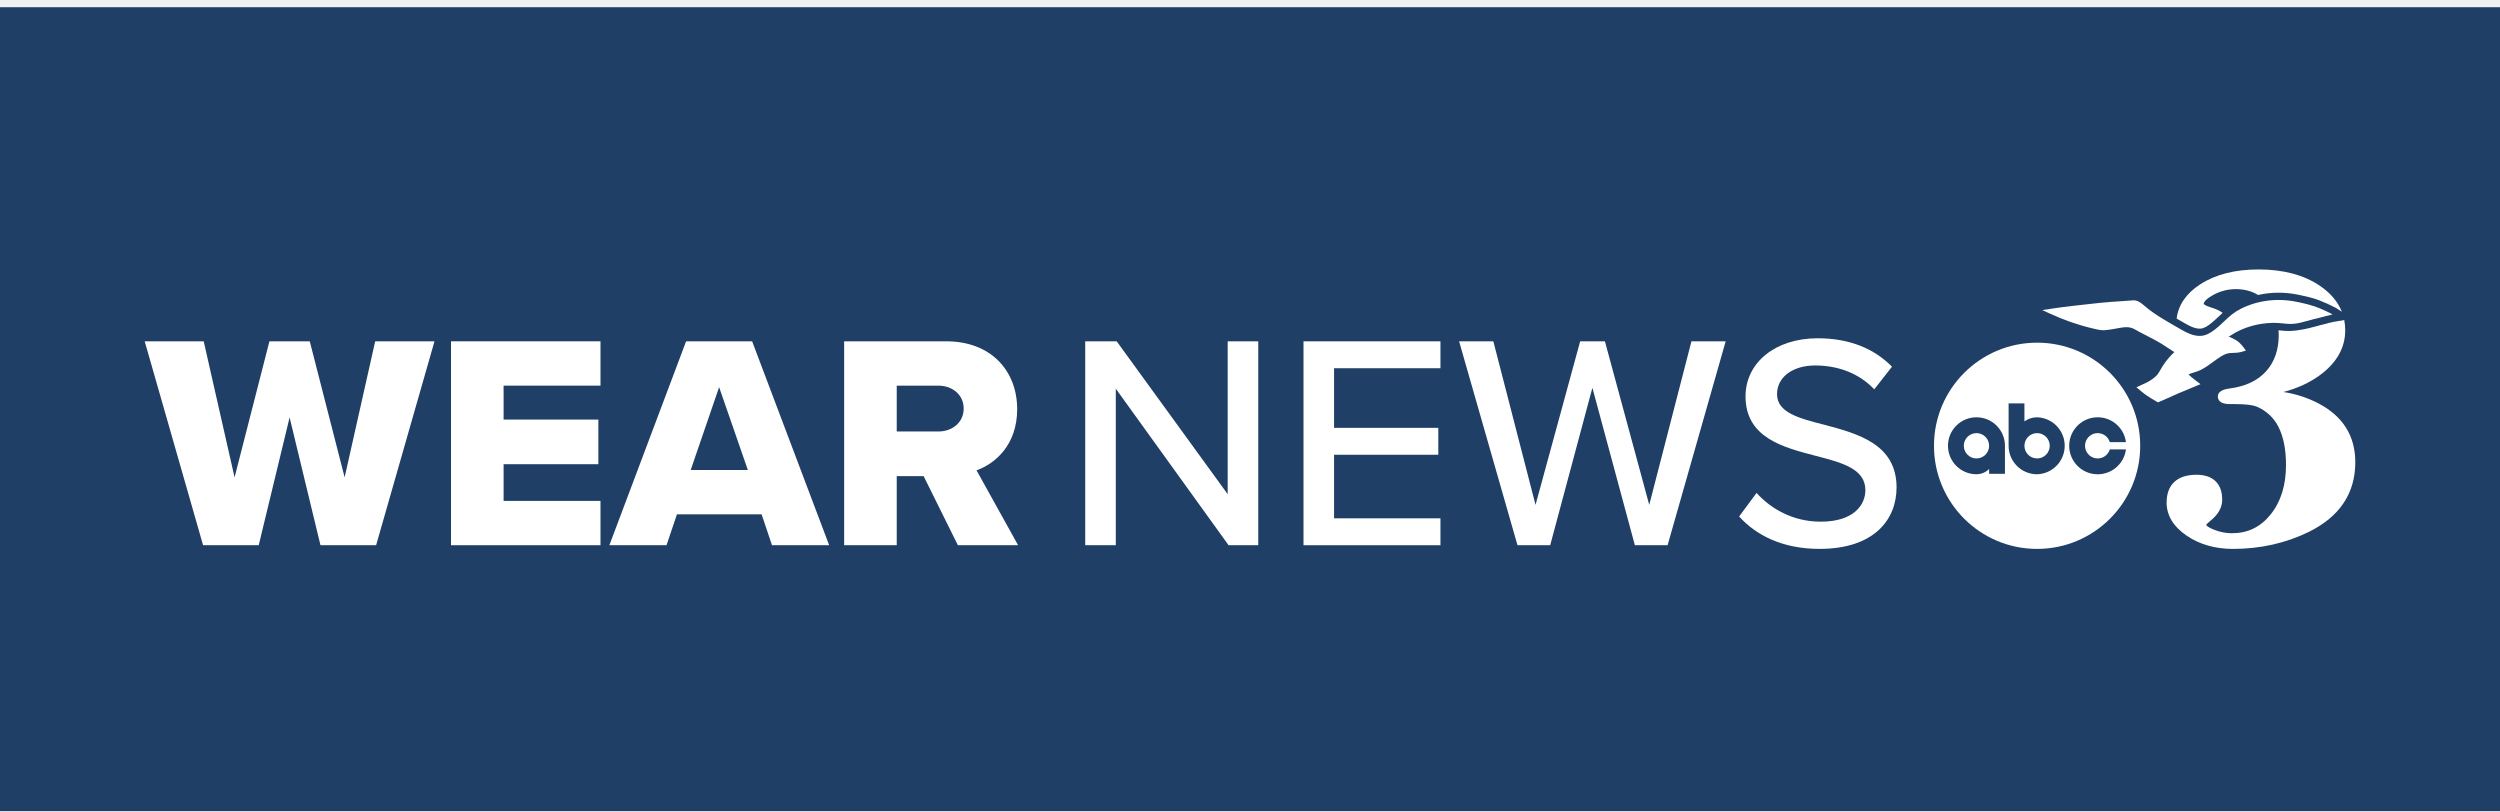
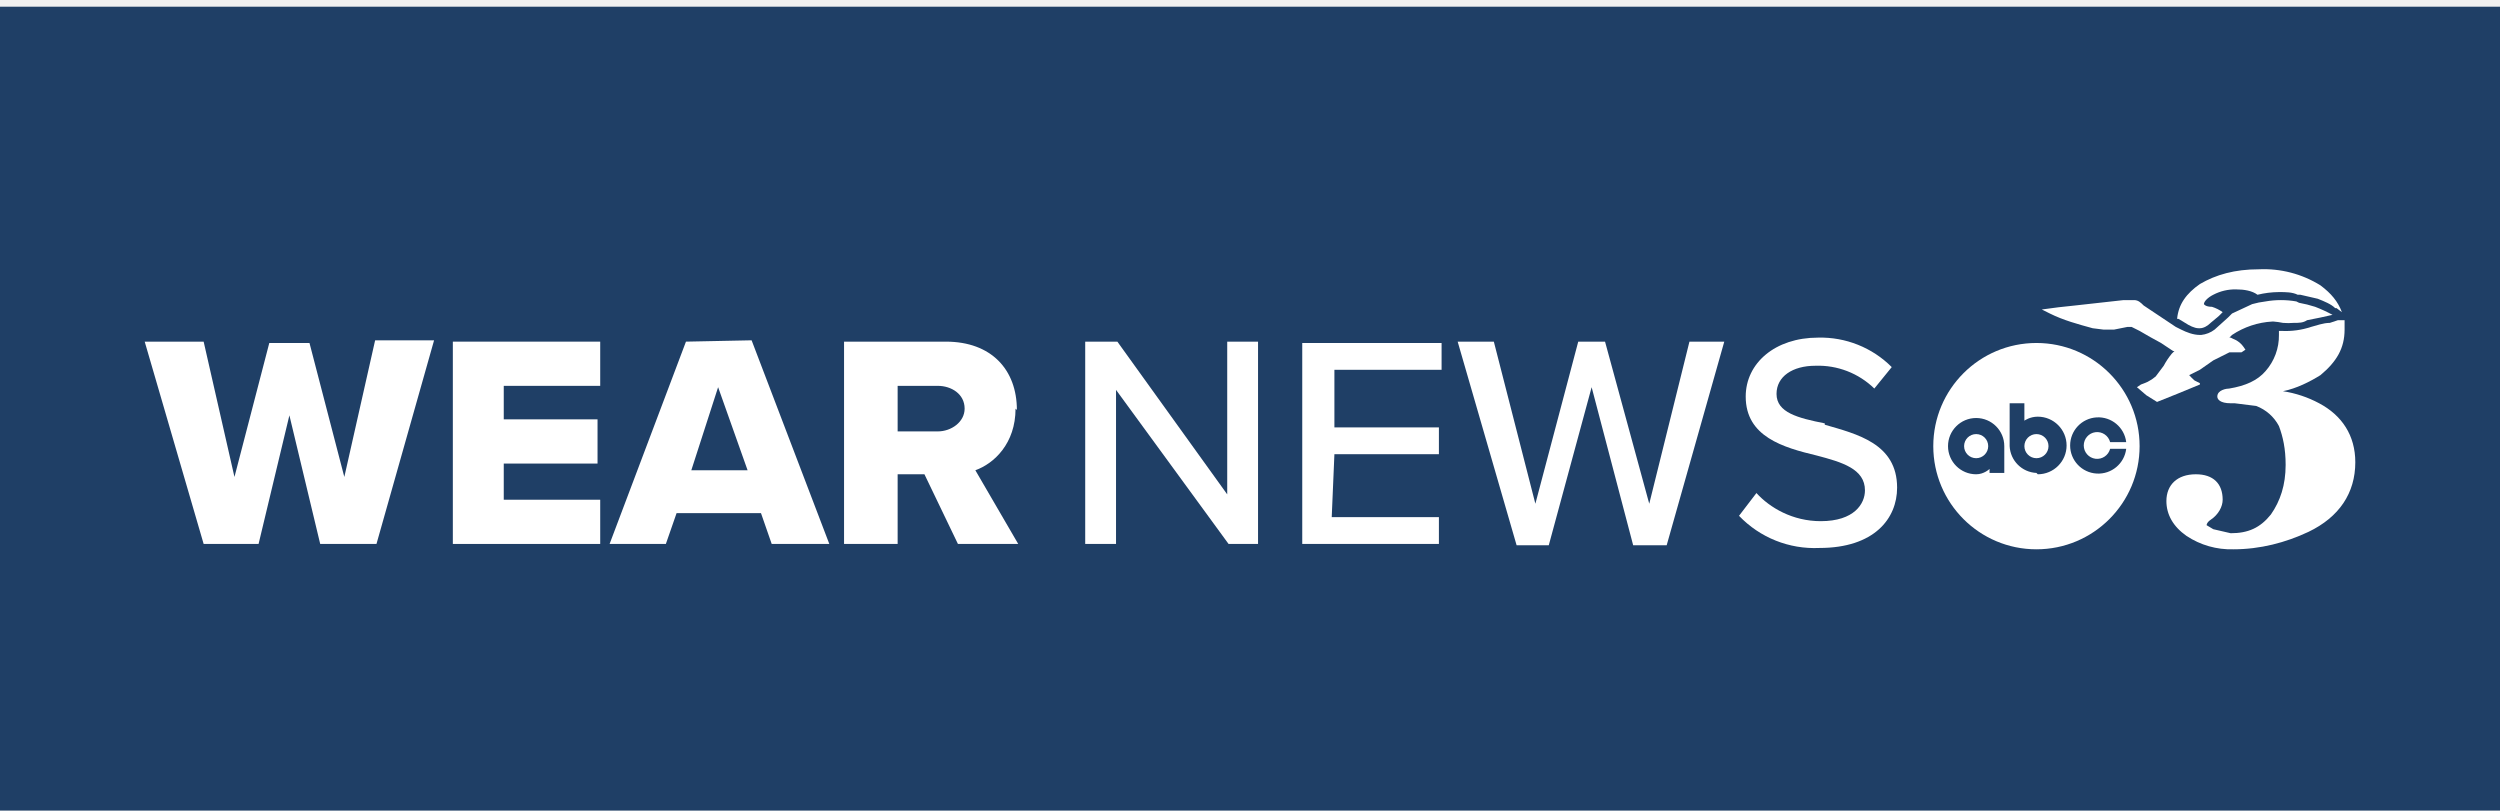
- <svg xmlns="http://www.w3.org/2000/svg" version="1.1" id="Layer_1" x="0" y="0" xml:space="preserve" width="186.6" height="60.542">
-   <style type="text/css" id="style1">.st1{fill:#fff}</style>
-   <g id="g10" transform="translate(11.223)">
-     <path style="fill:#1f3f66;fill-opacity:1;stroke:none;stroke-width:1.946" id="rect9" d="M-11.223.539h186.6v60.003h-186.6z" />
-     <path id="rect1" style="fill:none" d="M0 0h165v60H0z" />
-     <g id="g9" transform="translate(-.423 .62)">
-       <path class="st1" id="polygon1" d="M4.404 24.856H0l4.358 15.219h4.153l2.305-9.538 2.304 9.538h4.153l4.358-15.219h-4.427L14.923 35.01l-2.602-10.154H9.31L6.708 35.01z" />
-       <path class="st1" id="polygon2" d="M26.788 34.028h7.074v-3.331h-7.074v-2.533h7.233v-3.308H22.863v15.219h11.158v-3.308h-7.233z" />
-       <path class="st1" d="m40.41 24.856-5.727 15.219h4.267l.776-2.305h6.32l.776 2.305h4.267l-5.75-15.219zm.343 9.606 2.122-6.184 2.145 6.184z" id="path2" />
-       <path class="st1" d="M65.122 29.921c0-2.829-1.917-5.065-5.294-5.065h-7.621v15.219h3.925v-5.157h2.008l2.556 5.157h4.495l-3.103-5.59c1.414-.502 3.034-1.917 3.034-4.564zm-5.887 1.666h-3.103v-3.423h3.103c1.027 0 1.894.662 1.894 1.711 0 1.05-.867 1.712-1.894 1.712z" id="path3" />
-       <path class="st1" id="polygon3" d="M72.483 40.076V28.393l8.419 11.683h2.214V24.857h-2.282v11.408l-8.283-11.408h-2.35v15.219z" />
-       <path class="st1" id="polygon4" d="M88.775 33.322h7.78v-2.008h-7.78v-4.449h7.94v-2.008H86.493v15.219h10.222v-2.008h-7.94z" />
-       <path class="st1" id="polygon5" d="M100.663 24.857h-2.556l4.358 15.219h2.442l3.149-11.751 3.171 11.751h2.442l4.335-15.219h-2.555L112.3 37.064l-3.309-12.207h-1.848l-3.331 12.207z" />
-       <path class="st1" d="M125.375 31.086c-1.894-.479-3.537-.913-3.537-2.282 0-1.278 1.164-2.145 2.852-2.145 1.643 0 3.24.548 4.404 1.78l1.323-1.688c-1.346-1.369-3.194-2.122-5.545-2.122-3.172 0-5.385 1.825-5.385 4.335 0 3.103 2.829 3.811 5.271 4.449 1.939.502 3.674.958 3.674 2.555 0 1.095-.867 2.35-3.331 2.35-2.122 0-3.765-1.004-4.792-2.145l-1.301 1.757c1.301 1.437 3.286 2.419 6.001 2.419 4.107 0 5.75-2.213 5.75-4.586.001-3.24-2.897-4.016-5.384-4.677z" id="path5" />
-       <circle class="st1" cx="136.724" cy="32.653" r=".945" id="circle5" />
-       <circle class="st1" cx="141.248" cy="32.653" r=".945" id="circle6" />
-       <path class="st1" d="M141.248 24.957a7.696 7.696 0 1 0 .001 15.393 7.696 7.696 0 0 0-.001-15.393zm-2.399 9.788h-1.181v-.367s-.328.4-.945.4a2.126 2.126 0 1 1 2.126-2.126zm2.399.034a2.126 2.126 0 0 1-2.126-2.126v-3.165h1.181v1.349s.372-.31.945-.31a2.127 2.127 0 0 1 0 4.252zm6.633-2.397h-1.204a.945.945 0 1 0 0 .542h1.204a2.127 2.127 0 1 1 0-.542z" id="path6" />
-       <path class="st1" d="M152.302 23.526c.307.179.709.385 1.083.385l.06-.002c.268-.017.528-.192.769-.38.203-.159.394-.34.597-.531.094-.089.189-.179.287-.268a2.792 2.792 0 0 0-.817-.385c-.46-.137-.575-.249-.599-.279.017-.192.276-.435.715-.672a3.491 3.491 0 0 1 1.665-.434c.644 0 1.2.144 1.682.437a6.977 6.977 0 0 1 1.535-.17c.473 0 .951.048 1.421.143l.243.05c.39.083.807.179 1.215.321l.129.047c.405.153.824.342 1.246.564.029.015.055.032.073.043l.389.256c-.289-.74-.826-1.382-1.608-1.919-1.2-.824-2.75-1.241-4.61-1.241-1.756 0-3.224.376-4.362 1.117-1.037.676-1.625 1.532-1.751 2.551l.153.088.485.279z" id="path7" />
-       <path class="st1" d="M162.251 29.491a8.373 8.373 0 0 0-2.617-.852c1.048-.276 1.964-.699 2.73-1.262 1.25-.918 1.883-2.042 1.883-3.341 0-.271-.025-.533-.076-.784 0 .039-.392.085-.428.09a9.217 9.217 0 0 0-.678.132c-.474.113-.94.254-1.413.371-.693.173-1.417.298-2.133.211a5.285 5.285 0 0 0-.247-.024c.008.113.013.229.013.347 0 1.106-.318 2.02-.946 2.716-.63.698-1.542 1.128-2.711 1.279-.243.034-.888.127-.888.597 0 .213.113.57.87.57h.391c.779 0 1.328.063 1.631.188a3.163 3.163 0 0 1 1.633 1.517c.373.727.562 1.684.562 2.844 0 1.508-.388 2.751-1.153 3.696-.76.938-1.704 1.395-2.884 1.395-.46 0-.923-.094-1.377-.279-.426-.174-.525-.302-.547-.34.024-.039.103-.139.334-.325.574-.459.865-.983.865-1.557 0-1.202-.683-1.864-1.924-1.864-1.435 0-2.225.737-2.225 2.075 0 .964.505 1.796 1.5 2.474.96.654 2.125.985 3.465.985 2.023 0 3.921-.426 5.641-1.265C163.83 37.951 165 36.2 165 33.879c0-1.957-.925-3.434-2.749-4.388z" id="path8" />
-       <path class="st1" d="m153.448 28.052-.4-.301a4.548 4.548 0 0 1-.47-.395l-.028-.03c.273-.129.578-.178.853-.306.39-.182.731-.447 1.079-.696.33-.236.732-.551 1.15-.591.295-.029.566.002.855-.083l.347-.101c-.255-.36-.482-.667-.892-.862-.038-.018-.132-.073-.222-.114a.438.438 0 0 0-.155-.046.067.067 0 0 0-.039.01 7.134 7.134 0 0 1 .237-.16c.904-.578 1.976-.872 3.045-.897l.125-.001a5.606 5.606 0 0 1 .651.039c.189.023.38.041.571.041.094 0 .188-.004.282-.014.336-.035.663-.122.987-.215.309-.089.622-.164.935-.24.307-.074.613-.173.922-.237l.025-.005-.026-.016a10.508 10.508 0 0 0-1.302-.579 9.294 9.294 0 0 0-1.149-.303l-.238-.049a6.626 6.626 0 0 0-2.285-.059 6.275 6.275 0 0 0-1.082.263c-.505.171-1.01.409-1.43.74a6.446 6.446 0 0 0-.308.262c-.313.283-.607.588-.94.848-.313.244-.661.469-1.068.494a1.444 1.444 0 0 1-.093.003c-.482 0-.952-.223-1.356-.459l-.384-.222c-.837-.48-1.677-.952-2.411-1.588-.224-.193-.467-.386-.772-.386l-.061.003c-.243.02-.485.038-.728.051-1.205.065-2.404.203-3.6.341a52.47 52.47 0 0 0-2.438.331l.555.256c1.034.482 2.125.863 3.237 1.122.25.058.518.128.778.128l.067-.001c.228-.011.459-.059.685-.091.308-.045.638-.137.959-.137.144 0 .285.019.422.069.181.066.348.179.518.269.181.096.363.19.545.283.356.183.716.369 1.057.571.324.191.625.417.946.611.011.006.07.049.095.049.004 0 .006-.001.008-.003-.06.062-.14.136-.183.176a5.419 5.419 0 0 0-.672.831c-.176.262-.301.575-.53.797-.198.19-.43.341-.672.468a5.96 5.96 0 0 1-.436.205l-.351.163c.244.193.471.405.727.584.248.173.514.328.772.477l.11.064c.493-.205.98-.436 1.47-.652.566-.248 1.141-.461 1.706-.71z" id="path9" />
+ <svg xmlns="http://www.w3.org/2000/svg" xml:space="preserve" id="Layer_1" width="186.6" height="60.5" x="0" y="0" version="1.1">
+   <style id="style1" type="text/css">.st1{fill:#fff}</style>
+   <g id="g10" transform="translate(11.2)">
+     <path id="rect9" d="M-11.2.5h186.6v60H-11.2z" style="fill:#1f3f66;fill-opacity:1;stroke:none;stroke-width:1.946" />
+     <path id="rect1" d="M0 0h165v60H0z" style="fill:none" />
+     <g id="g9" transform="translate(-.4 .6)">
+       <path id="polygon1" d="M4.4 24.9H0L4.4 40h4.1l2.3-9.6 2.3 9.6h4.2l4.3-15.2h-4.4L14.9 35 12.3 25h-3L6.7 35z" class="st1" />
+       <path id="polygon2" d="M26.8 34h7v-3.3h-7v-2.5H34v-3.3H23V40H34v-3.3h-7.2z" class="st1" />
+       <path id="path2" d="M40.4 24.9 34.7 40h4.2l.8-2.3H46l.8 2.3h4.3l-5.8-15.2zm.4 9.6 2-6.2 2.2 6.2z" class="st1" />
+       <path id="path3" d="M65.1 30c0-3-1.9-5.1-5.3-5.1h-7.6V40h4v-5.2h2l2.5 5.2h4.5L62 34.5c1.4-.5 3-2 3-4.6zm-5.9 1.6h-3v-3.4h3c1 0 2 .6 2 1.7 0 1-1 1.7-2 1.7z" class="st1" />
+       <path id="polygon3" d="M72.5 40V28.5L80.9 40h2.2V24.9h-2.3v11.4l-8.2-11.4h-2.4V40z" class="st1" />
+       <path id="polygon4" d="M88.8 33.3h7.8v-2h-7.8V27h8v-2H86.4V40h10.2v-2h-8z" class="st1" />
+       <path id="polygon5" d="M100.7 24.9H98l4.4 15.2h2.4l3.2-11.8 3.1 11.8h2.5l4.3-15.2h-2.6L112.3 37 109 24.9H107L103.8 37z" class="st1" />
+       <path id="path5" d="M125.4 31c-2-.4-3.6-.8-3.6-2.2 0-1.3 1.2-2.1 2.9-2.1a6 6 0 0 1 4.4 1.7l1.3-1.6a7.5 7.5 0 0 0-5.5-2.2c-3.2 0-5.4 1.9-5.4 4.4 0 3 2.8 3.8 5.3 4.4 1.9.5 3.6 1 3.6 2.6 0 1-.8 2.3-3.3 2.3-2.1 0-3.8-1-4.8-2.1l-1.3 1.7a7.8 7.8 0 0 0 6 2.4c4.1 0 5.8-2.2 5.8-4.5 0-3.3-3-4-5.4-4.7z" class="st1" />
+       <circle id="circle5" cx="136.7" cy="32.7" r=".9" class="st1" />
+       <circle id="circle6" cx="141.2" cy="32.7" r=".9" class="st1" />
+       <path id="path6" d="M141.2 25a7.7 7.7 0 1 0 0 15.4 7.7 7.7 0 0 0 0-15.4zm-2.4 9.7h-1.1v-.3s-.4.4-1 .4a2.1 2.1 0 1 1 2.1-2.1zm2.4 0a2.1 2.1 0 0 1-2-2v-3.2h1.1v1.3s.4-.3 1-.3a2.1 2.1 0 0 1 0 4.3zm6.7-2.3h-1.2a1 1 0 1 0 0 .5h1.2a2.1 2.1 0 1 1 0-.5z" class="st1" />
+       <path id="path7" d="M152.3 23.5c.3.2.7.4 1 .4h.1c.3 0 .6-.2.8-.4l.6-.5.3-.3a2.8 2.8 0 0 0-.8-.4c-.5 0-.6-.2-.6-.2 0-.2.3-.5.7-.7a3.5 3.5 0 0 1 1.7-.4c.6 0 1.2.1 1.6.4a7 7 0 0 1 1.6-.2c.5 0 1 0 1.4.2h.2l1.3.3c.5.2 1 .4 1.3.7h.1l.4.3c-.3-.8-.8-1.4-1.6-2a8 8 0 0 0-4.6-1.2c-1.8 0-3.2.4-4.4 1.1-1 .7-1.6 1.5-1.7 2.6h.1l.5.3z" class="st1" />
+       <path id="path8" d="M162.3 29.5a8.4 8.4 0 0 0-2.7-.9c1-.2 2-.7 2.8-1.2 1.2-1 1.8-2 1.8-3.4v-.7h-.5a9.2 9.2 0 0 0-.6.2c-.5 0-1 .2-1.4.3a6 6 0 0 1-2.2.3 5.3 5.3 0 0 0-.2 0v.3a4 4 0 0 1-1 2.7c-.6.7-1.5 1.1-2.7 1.3-.2 0-.9.1-.9.6 0 .2.2.5 1 .5h.3l1.6.2a3.2 3.2 0 0 1 1.7 1.5c.3.8.5 1.7.5 2.9 0 1.5-.4 2.7-1.1 3.7-.8 1-1.7 1.4-3 1.4l-1.3-.3-.5-.3s0-.2.3-.4c.6-.4.9-1 .9-1.5 0-1.2-.7-1.9-2-1.9-1.4 0-2.2.8-2.2 2 0 1 .5 1.9 1.5 2.6a6 6 0 0 0 3.5 1c2 0 3.9-.5 5.6-1.3 2.3-1.1 3.5-2.9 3.5-5.2 0-2-1-3.5-2.7-4.4z" class="st1" />
+       <path id="path9" d="m153.4 28-.4-.2a4.5 4.5 0 0 1-.4-.4l.8-.4 1-.7 1.2-.6h.9l.3-.2c-.2-.3-.4-.6-.9-.8l-.2-.1a.4.4 0 0 0-.1 0 7.1 7.1 0 0 1 .2-.2 6 6 0 0 1 3-1h.1a5.6 5.6 0 0 1 .7.1 4.7 4.7 0 0 0 .8 0c.4 0 .7 0 1-.2l1-.2.9-.2a10.5 10.5 0 0 0-1.3-.6 9.3 9.3 0 0 0-1.2-.3l-.2-.1a6.6 6.6 0 0 0-2.3 0 6.3 6.3 0 0 0-1 .2l-1.5.7a6.4 6.4 0 0 0-.3.3l-1 .9a2 2 0 0 1-1 .4 1.4 1.4 0 0 1-.1 0c-.5 0-1-.2-1.4-.4l-.4-.2-2.4-1.6c-.2-.2-.4-.4-.7-.4H147.7l-3.6.4a52.5 52.5 0 0 0-2.5.3l.6.3c1 .5 2.1.8 3.2 1.1l.8.1h.8l1-.2h.3l.6.3a40.2 40.2 0 0 0 1.6.9l.9.6h.1l-.2.2a5.4 5.4 0 0 0-.6.9l-.6.8a3 3 0 0 1-.6.4 6 6 0 0 1-.5.2l-.3.2.7.6.8.5 1.5-.6 1.7-.7z" class="st1" />
    </g>
  </g>
</svg>
